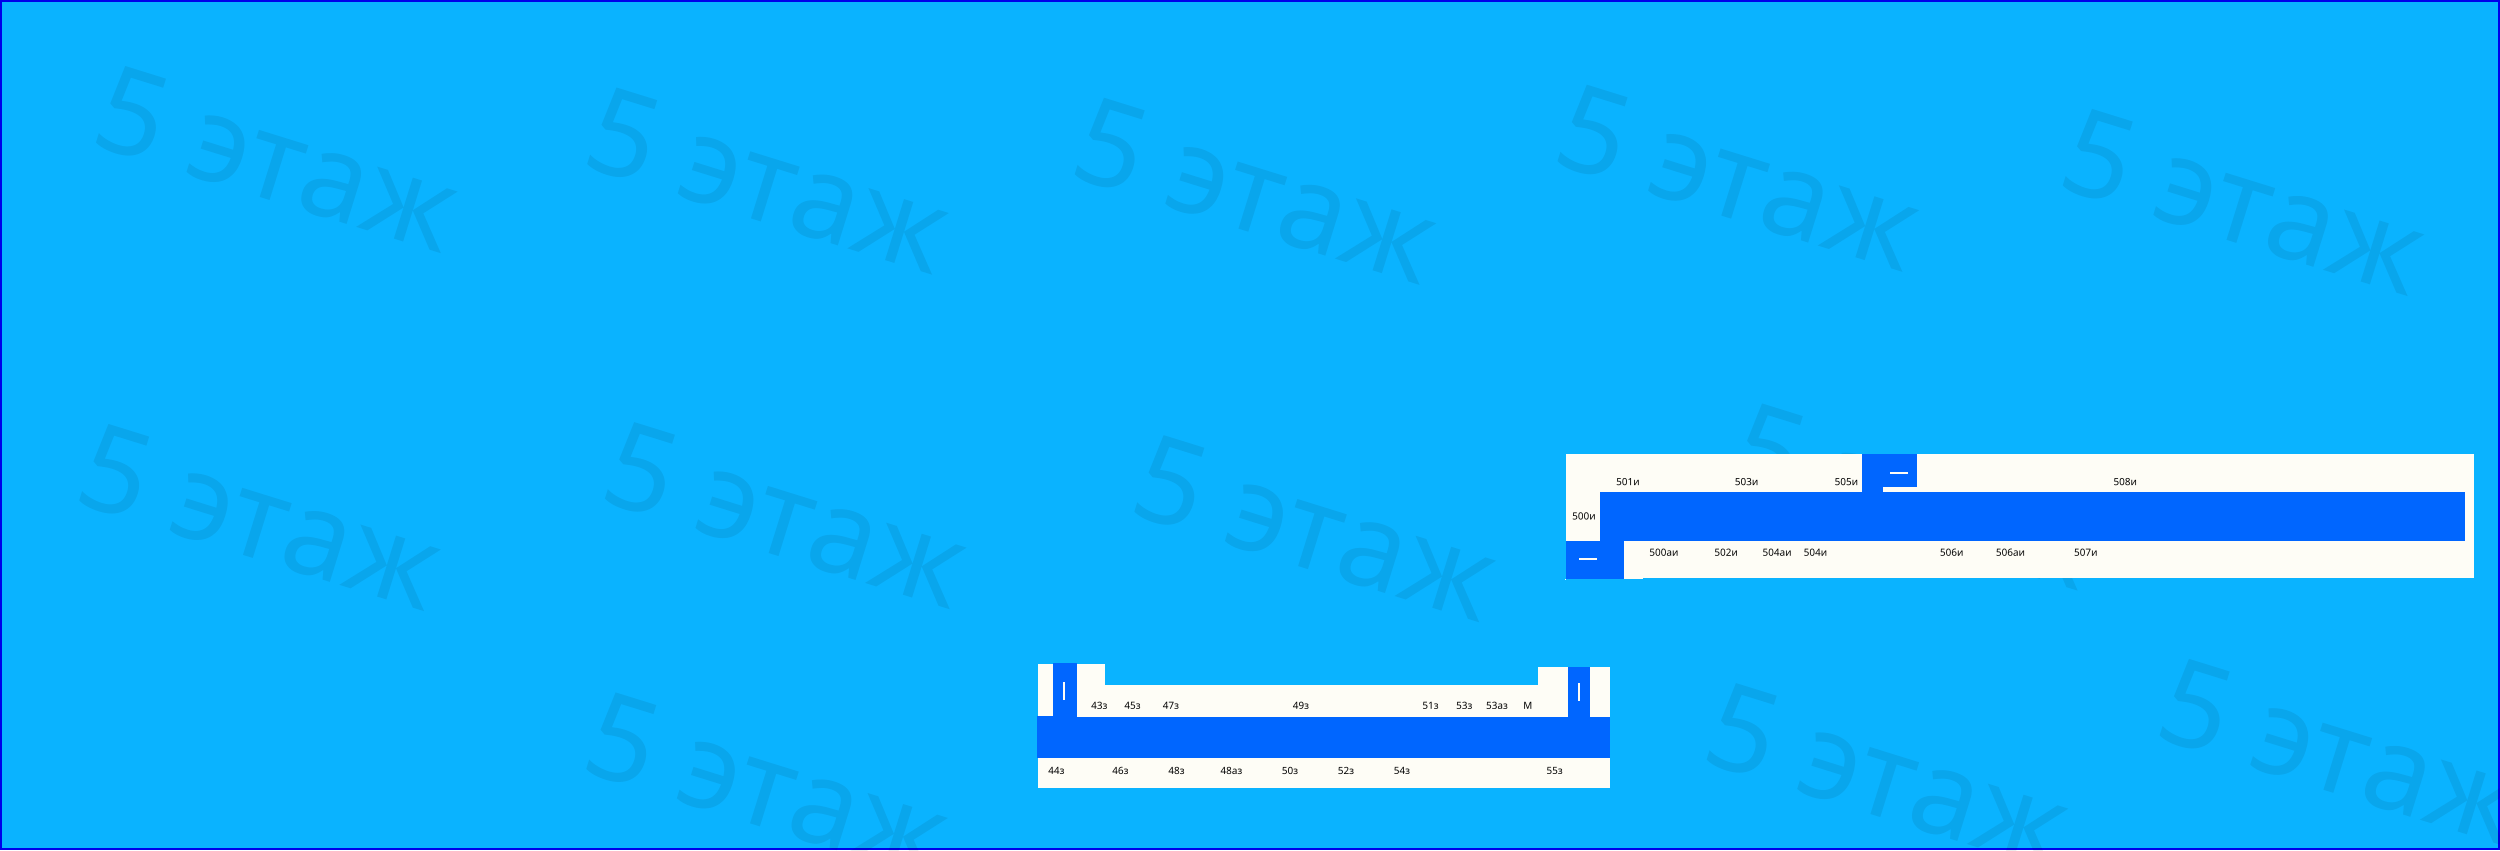
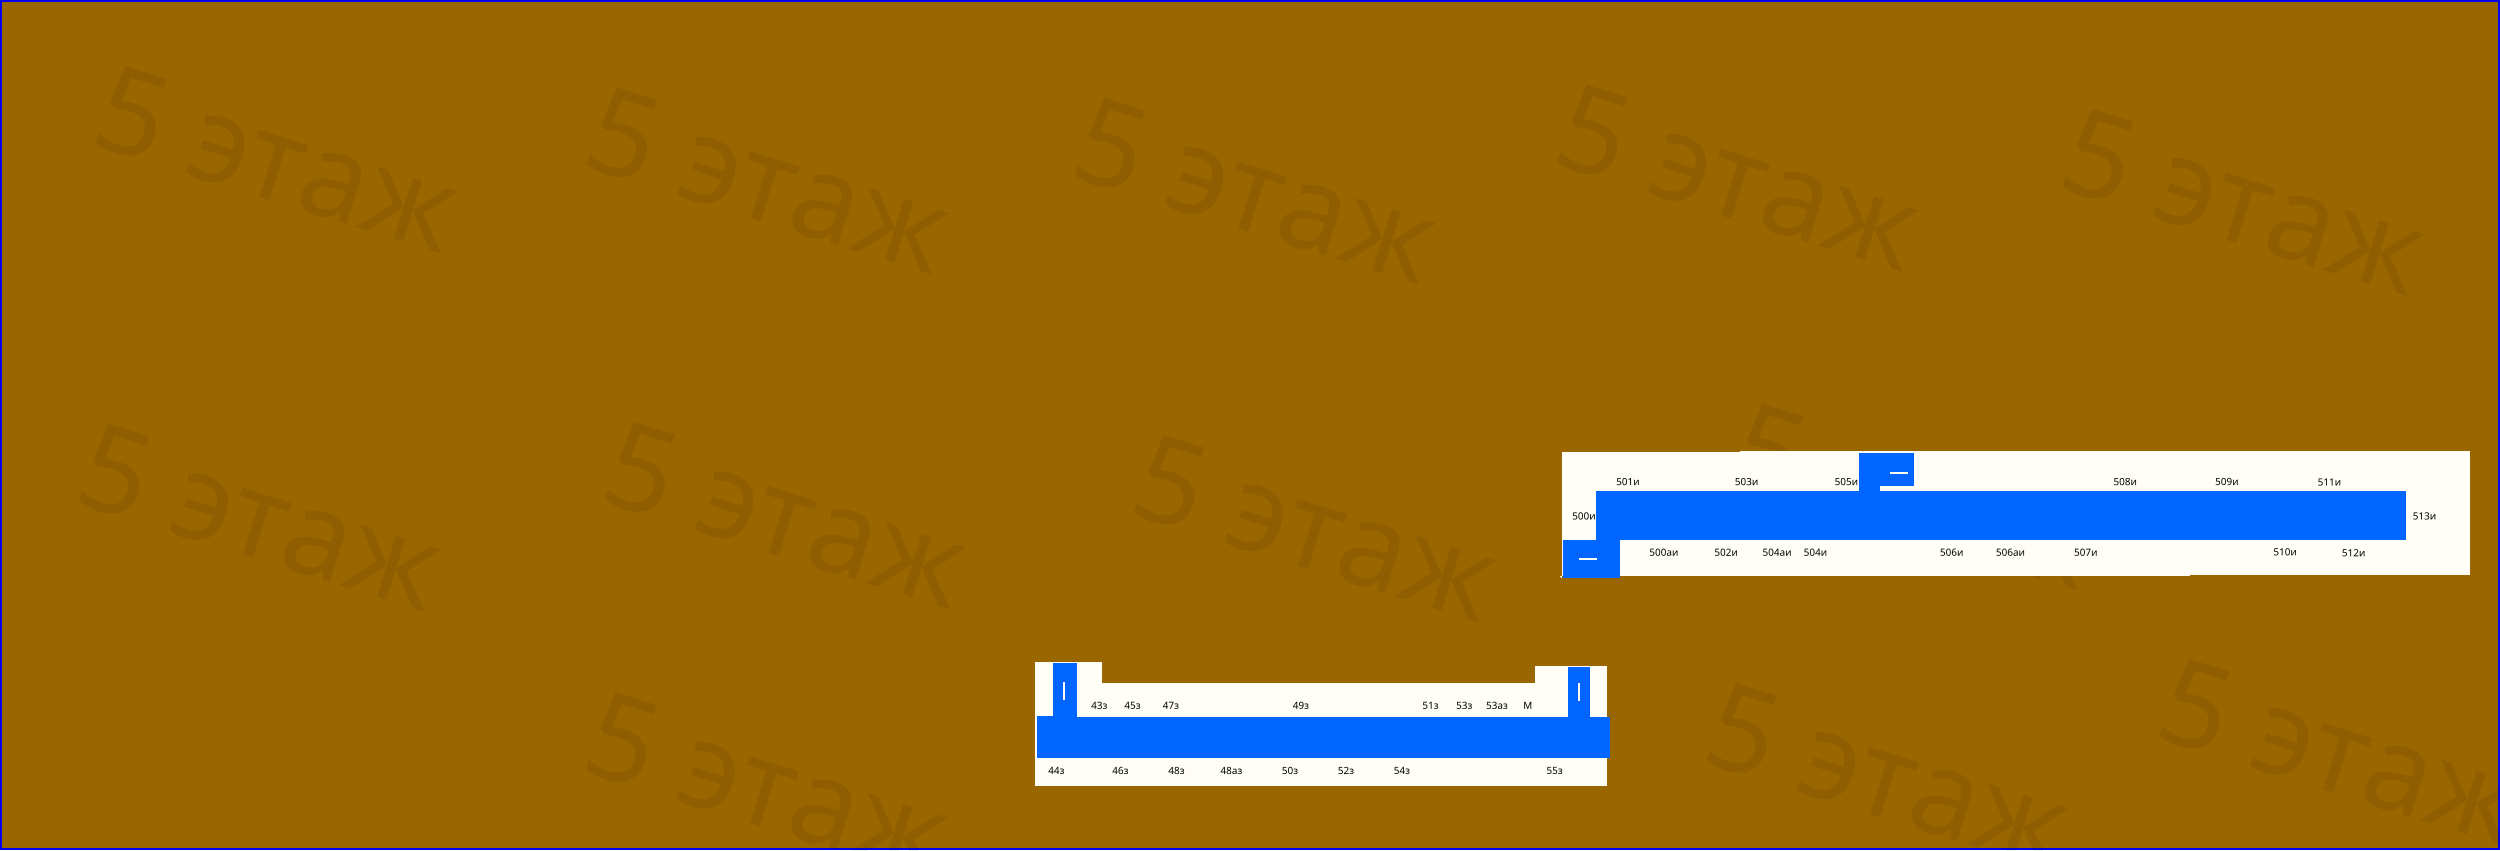
<svg xmlns="http://www.w3.org/2000/svg" width="13.969in" height="4.75in" id="svg4690" version="1.1" viewBox="0 0 987.791 427.501" style="shape-rendering:crispEdges;enable-background:new">
  <defs id="defs4692">
    </defs>
  <g id="layer5">
-     <path style="display:inline;opacity:1;fill:#0ab3ff;fill-opacity:1;stroke:#0000ea;stroke-width:0.939;stroke-opacity:1;shape-rendering:crispEdges;enable-background:new" d="M -134.229,0.469 H 1122.021 V 427.032 H -134.229 Z" id="rect120" />
+     <path style="display:inline;opacity:1;fill:#996600;fill-opacity:1;stroke:#0000ea;stroke-width:0.939;stroke-opacity:1;shape-rendering:crispEdges;enable-background:new" d="M -134.229,0.469 H 1122.021 V 427.032 H -134.229 Z" id="rect120" />
    <text xml:space="preserve" style="font-style:normal;font-weight:normal;font-size:60px;line-height:1.25;font-family:sans-serif;letter-spacing:0px;word-spacing:0px;display:inline;fill:#000000;fill-opacity:0.078;stroke:none;stroke-width:0.938;shape-rendering:crispEdges;enable-background:new" x="174.019" y="32.819" id="text1213-0-3" transform="rotate(17.26135)">
      <tspan id="tspan1211-0-5" x="174.019" y="32.819" style="fill:#000000;fill-opacity:0.078;stroke-width:0.938">5 этаж</tspan>
    </text>
    <text xml:space="preserve" style="font-style:normal;font-weight:normal;font-size:60px;line-height:1.25;font-family:sans-serif;letter-spacing:0px;word-spacing:0px;display:inline;fill:#000000;fill-opacity:0.078;stroke:none;stroke-width:0.938;shape-rendering:crispEdges;enable-background:new" x="-65.086" y="95.815" id="text1213-0-3-4" transform="rotate(17.26135)">
      <tspan id="tspan1211-0-5-1" x="-65.086" y="95.815" style="fill:#000000;fill-opacity:0.078;stroke-width:0.938">5 этаж</tspan>
    </text>
    <text xml:space="preserve" style="font-style:normal;font-weight:normal;font-size:60px;line-height:1.25;font-family:sans-serif;letter-spacing:0px;word-spacing:0px;display:inline;fill:#000000;fill-opacity:0.078;stroke:none;stroke-width:0.938;shape-rendering:crispEdges;enable-background:new" x="409.663" y="-35.012" id="text1213-0-3-5" transform="rotate(17.26135)">
      <tspan id="tspan1211-0-5-5" x="409.663" y="-35.012" style="fill:#000000;fill-opacity:0.078;stroke-width:0.938">5 этаж</tspan>
    </text>
    <text xml:space="preserve" style="font-style:normal;font-weight:normal;font-size:60px;line-height:1.25;font-family:sans-serif;letter-spacing:0px;word-spacing:0px;display:inline;fill:#000000;fill-opacity:0.078;stroke:none;stroke-width:0.938;shape-rendering:crispEdges;enable-background:new" x="639.593" y="-113.329" id="text1213-0-3-57" transform="rotate(17.26135)">
      <tspan id="tspan1211-0-5-6" x="639.593" y="-113.329" style="fill:#000000;fill-opacity:0.078;stroke-width:0.938">5 этаж</tspan>
    </text>
    <text xml:space="preserve" style="font-style:normal;font-weight:normal;font-size:60px;line-height:1.25;font-family:sans-serif;letter-spacing:0px;word-spacing:0px;display:inline;fill:#000000;fill-opacity:0.078;stroke:none;stroke-width:0.938;shape-rendering:crispEdges;enable-background:new" x="885.829" y="-177.079" id="text1213-0-3-6" transform="rotate(17.26135)">
      <tspan id="tspan1211-0-5-4" x="885.829" y="-177.079" style="fill:#000000;fill-opacity:0.078;stroke-width:0.938">5 этаж</tspan>
    </text>
    <text xml:space="preserve" style="font-style:normal;font-weight:normal;font-size:60px;line-height:1.25;font-family:sans-serif;letter-spacing:0px;word-spacing:0px;display:inline;fill:#000000;fill-opacity:0.078;stroke:none;stroke-width:0.938;shape-rendering:crispEdges;enable-background:new" x="-19.732" y="270.212" id="text1213-0-3-9" transform="rotate(17.26135)">
      <tspan id="tspan1211-0-5-3" x="-19.732" y="270.212" style="fill:#000000;fill-opacity:0.078;stroke-width:0.938">5 этаж</tspan>
    </text>
    <text xml:space="preserve" style="font-style:normal;font-weight:normal;font-size:60px;line-height:1.25;font-family:sans-serif;letter-spacing:0px;word-spacing:0px;display:inline;fill:#000000;fill-opacity:0.078;stroke:none;stroke-width:0.938;shape-rendering:crispEdges;enable-background:new" x="232.458" y="190.868" id="text1213-0-3-0" transform="rotate(17.26135)">
      <tspan id="tspan1211-0-5-55" x="232.458" y="190.868" style="fill:#000000;fill-opacity:0.078;stroke-width:0.938">5 этаж</tspan>
    </text>
    <text xml:space="preserve" style="font-style:normal;font-weight:normal;font-size:60px;line-height:1.25;font-family:sans-serif;letter-spacing:0px;word-spacing:0px;display:inline;fill:#000000;fill-opacity:0.078;stroke:none;stroke-width:0.938;shape-rendering:crispEdges;enable-background:new" x="488.664" y="118.131" id="text1213-0-3-53" transform="rotate(17.26135)">
      <tspan id="tspan1211-0-5-2" x="488.664" y="118.131" style="fill:#000000;fill-opacity:0.078;stroke-width:0.938">5 этаж</tspan>
    </text>
    <text xml:space="preserve" style="font-style:normal;font-weight:normal;font-size:60px;line-height:1.25;font-family:sans-serif;letter-spacing:0px;word-spacing:0px;display:inline;fill:#000000;fill-opacity:0.078;stroke:none;stroke-width:0.938;shape-rendering:crispEdges;enable-background:new" x="771.318" y="13.614" id="text1213-0-3-52" transform="rotate(17.26135)">
      <tspan id="tspan1211-0-5-37" x="771.318" y="13.614" style="fill:#000000;fill-opacity:0.078;stroke-width:0.938">5 этаж</tspan>
    </text>
    <text xml:space="preserve" style="font-style:normal;font-weight:normal;font-size:60px;line-height:1.25;font-family:sans-serif;letter-spacing:0px;word-spacing:0px;display:inline;fill:#000000;fill-opacity:0.078;stroke:none;stroke-width:0.938;shape-rendering:crispEdges;enable-background:new" x="800.512" y="151.8" id="text1213-0-3-43" transform="rotate(17.26135)">
      <tspan id="tspan1211-0-5-43" x="800.512" y="151.8" style="fill:#000000;fill-opacity:0.078;stroke-width:0.938">5 этаж</tspan>
    </text>
    <text xml:space="preserve" style="font-style:normal;font-weight:normal;font-size:60px;line-height:1.25;font-family:sans-serif;letter-spacing:0px;word-spacing:0px;display:inline;fill:#000000;fill-opacity:0.078;stroke:none;stroke-width:0.938;shape-rendering:crispEdges;enable-background:new" x="1014.448" y="72.562" id="text1213-0-3-8" transform="rotate(17.26135)">
      <tspan id="tspan1211-0-5-25" x="1014.448" y="72.562" style="fill:#000000;fill-opacity:0.078;stroke-width:0.938">5 этаж</tspan>
    </text>
    <text xml:space="preserve" style="font-style:normal;font-weight:normal;font-size:60px;line-height:1.25;font-family:sans-serif;letter-spacing:0px;word-spacing:0px;display:inline;fill:#000000;fill-opacity:0.078;stroke:none;stroke-width:0.938;shape-rendering:crispEdges;enable-background:new" x="263.842" y="323.465" id="text1213-0-3-8-6" transform="rotate(17.26135)">
      <tspan id="tspan1211-0-5-25-4" x="263.842" y="323.465" style="fill:#000000;fill-opacity:0.078;stroke-width:0.938">5 этаж</tspan>
    </text>
  </g>
  <g id="layer2" style="display:inline" transform="translate(-138.038,1.421134)">
-     <path style="display:inline;fill:#fefdf6;fill-opacity:1;fill-rule:evenodd;stroke:none;stroke-width:3;stroke-linecap:butt;stroke-linejoin:miter;stroke-miterlimit:3.727;stroke-dasharray:none;stroke-opacity:1" d="m 791.978,334.126 h 20.836 v 60.501 H 525.239 v -0.587 -61.676 c 6.33,0.032 2.659,-0.031 13.989,-0.084 l 19.877,0.084 v 10.573 h 217.547 v -8.811 h 15.576" id="path4965-8" />
-     <path style="display:inline;fill:#fefdf6;fill-opacity:1;fill-rule:evenodd;stroke:none;stroke-width:3;stroke-linecap:butt;stroke-linejoin:miter;stroke-miterlimit:3.727;stroke-dasharray:none;stroke-opacity:1" d="m 790.87,290.915 c 0.094,-20.597 0.038,-43.445 0.038,-64.042 l 456.393,-0.19 v 62.357 l -457.307,0.5" id="path6805-6" />
+     <path style="display:inline;fill:#fefdf6;fill-opacity:1;fill-rule:evenodd;stroke:none;stroke-width:3;stroke-linecap:butt;stroke-linejoin:miter;stroke-miterlimit:3.727;stroke-dasharray:none;stroke-opacity:1" d="m 790.379,333.484 h 20.836 v 60.501 H 523.64 v -0.587 -61.676 c 6.33,0.032 2.659,-0.031 13.989,-0.084 l 19.877,0.084 v 10.573 h 217.547 v -8.811 h 15.576" id="path4965-8" />
+     <path style="display:inline;fill:#fefdf6;fill-opacity:1;fill-rule:evenodd;stroke:none;stroke-width:3;stroke-linecap:butt;stroke-linejoin:miter;stroke-miterlimit:3.727;stroke-dasharray:none;stroke-opacity:1" d="m 788.815,289.709 c 0.094,-20.597 0.038,-43.445 0.038,-64.042 l 456.393,-0.19 v 62.357 l -457.307,0.5" id="path6805-6" />
  </g>
  <g id="layer1" style="display:inline" transform="translate(-138.038,1.421134)">
-     <path style="display:inline;fill:#0066ff;fill-opacity:1;fill-rule:evenodd;stroke:none;stroke-width:1px;stroke-linecap:butt;stroke-linejoin:miter;stroke-opacity:1" d="m 790.554,270.801 h 17.25 v -24.75 h 132 v -19.188 h 27.5 v 16.688 h -17 v 2.25 h 292.5 v 25 H 819.804 v 18.75 h -28.875 v -18.75 z" id="path4488" />
+     <path style="display:inline;fill:#0066ff;fill-opacity:1;fill-rule:evenodd;stroke:none;stroke-width:1px;stroke-linecap:butt;stroke-linejoin:miter;stroke-opacity:1" d="m 788.901,270.359 h 17.25 v -24.75 h 132 v -19.188 h 27.5 v 16.688 h -17 v 2.25 h 264.375 v 25 H 818.151 v 18.75 h -28.875 v -18.75 z" id="path4488" />
    <path style="fill:#0066ff;fill-opacity:1;fill-rule:evenodd;stroke:none;stroke-width:1px;stroke-linecap:butt;stroke-linejoin:miter;stroke-opacity:1" d="m 525,380 v -21.25 h 7.75 V 332 H 545 v 27.25 h 246.75 v -25 H 803 V 359 h 9.75 v 20.75 H 525 Z" id="path4361" />
    <path style="display:inline;fill:#fefdf6;fill-opacity:1;fill-rule:evenodd;stroke:#fefdf6;stroke-width:1;stroke-linecap:butt;stroke-linejoin:miter;stroke-miterlimit:4;stroke-dasharray:none;stroke-opacity:1" d="m 953.799,236.293 h 8.865" id="path3349" />
    <path style="display:inline;fill:none;fill-rule:evenodd;stroke:#fefdf6;stroke-width:1;stroke-linecap:butt;stroke-linejoin:miter;stroke-miterlimit:4;stroke-dasharray:none;stroke-opacity:1" d="m 797.471,279.794 h 8.865" id="path3349-3" />
    <path style="display:inline;opacity:1;fill:none;fill-rule:evenodd;stroke:#fefdf6;stroke-width:1;stroke-linecap:butt;stroke-linejoin:miter;stroke-miterlimit:4;stroke-dasharray:none;stroke-opacity:1" d="m 538.606,341.549 v 9.072" id="path3349-3-0-6" />
    <path style="display:inline;opacity:1;fill:none;fill-rule:evenodd;stroke:#fefdf6;stroke-width:1;stroke-linecap:butt;stroke-linejoin:miter;stroke-miterlimit:4;stroke-dasharray:none;stroke-opacity:1" d="m 797.201,342.035 v 9.072" id="path3349-3-0" />
  </g>
  <g id="layer4" style="display:none;opacity:0.99" transform="translate(-138.038,1.421134)">
    <rect style="display:inline;opacity:1;fill:#ff7b00;fill-opacity:0.121;stroke:none;stroke-width:1;stroke-miterlimit:4;stroke-dasharray:4, 1;stroke-dashoffset:0;stroke-opacity:1" id="rect4234-51-48-85" width="19.493" height="284.363" x="-379.105" y="526.806" transform="matrix(-2.125523e-4,-1,1,-1.3513822e-4,0,0)" />
    <text xml:space="preserve" style="font-style:normal;font-weight:normal;line-height:0%;font-family:sans-serif;letter-spacing:0px;word-spacing:0px;display:inline;opacity:1;fill:#000000;fill-opacity:1;stroke:none;stroke-width:1px;stroke-linecap:butt;stroke-linejoin:miter;stroke-opacity:1" x="377.221" y="144.725" id="text4424">
      <tspan id="tspan4426" x="377.221" y="144.725" style="font-size:7.5px;line-height:1.25"> </tspan>
    </text>
    <rect style="display:inline;opacity:1;fill:#ff7b00;fill-opacity:0.121;stroke:none;stroke-width:1;stroke-miterlimit:4;stroke-dasharray:4, 1;stroke-dashoffset:0;stroke-opacity:1" id="rect4234-51-48" width="23.166" height="272.65" x="-270.977" y="808.853" transform="matrix(-1.8301595e-4,-1,1,-1.5694774e-4,0,0)" />
    <path style="display:inline;opacity:1;fill:none;fill-rule:evenodd;stroke:#cc9795;stroke-width:1.218;stroke-linecap:butt;stroke-linejoin:miter;stroke-miterlimit:4;stroke-dasharray:4.873, 1.218;stroke-dashoffset:0;stroke-opacity:1" d="M 808.41,258.738 H 1081.826" id="path8505-6-7" />
    <rect style="display:inline;opacity:1;fill:#ff7b00;fill-opacity:0.121;stroke:none;stroke-width:1;stroke-miterlimit:4;stroke-dasharray:4, 1;stroke-dashoffset:0;stroke-opacity:1" id="rect4234-51-48-8" width="8.684" height="39.357" x="810.487" y="246.274" transform="matrix(1,-6.6034152e-5,4.3498561e-4,0.9999999,0,0)" />
    <path style="display:inline;opacity:1;fill:none;fill-rule:evenodd;stroke:#cc9795;stroke-width:1.161;stroke-linecap:butt;stroke-linejoin:miter;stroke-miterlimit:4;stroke-dasharray:4.645, 1.161;stroke-dashoffset:0;stroke-opacity:1" d="m 814.945,247.386 v 38.371" id="path8505-6-7-9" />
    <text xml:space="preserve" style="font-style:normal;font-variant:normal;font-weight:normal;font-stretch:normal;line-height:0%;font-family:sans-serif;-inkscape-font-specification:'sans-serif, Normal';text-align:start;letter-spacing:0px;word-spacing:0px;writing-mode:lr-tb;text-anchor:start;display:inline;opacity:1;fill:#000000;fill-opacity:1;stroke:none;stroke-width:1px;stroke-linecap:butt;stroke-linejoin:miter;stroke-opacity:1" x="825.643" y="256.003" id="text4428-89-7-1-0-1-2">
      <tspan id="tspan4528-30-1" x="825.643" y="256.003" style="font-size:5px;line-height:1.25">X511</tspan>
    </text>
    <text xml:space="preserve" style="font-style:normal;font-weight:normal;line-height:0%;font-family:sans-serif;letter-spacing:0px;word-spacing:0px;display:inline;opacity:1;fill:#000000;fill-opacity:1;stroke:none;stroke-width:1px;stroke-linecap:butt;stroke-linejoin:miter;stroke-opacity:1" x="805.784" y="255.296" id="text4778">
      <tspan id="tspan4780" x="805.784" y="255.296" style="font-size:40px;line-height:1.25"> </tspan>
    </text>
    <rect style="display:inline;opacity:1;fill:#ff7b00;fill-opacity:0.121;stroke:none;stroke-width:1;stroke-miterlimit:4;stroke-dasharray:4, 1;stroke-dashoffset:0;stroke-opacity:1" id="rect4234-51-48-8-3" width="10.096" height="41.692" x="940.069" y="228.761" transform="matrix(1,-6.0172861e-5,4.7735649e-4,0.9999999,0,0)" />
    <path style="display:inline;opacity:1;fill:none;fill-rule:evenodd;stroke:#cc9795;stroke-width:0.828;stroke-linecap:butt;stroke-linejoin:miter;stroke-miterlimit:4;stroke-dasharray:3.312, 0.828;stroke-dashoffset:0;stroke-opacity:1" d="m 945.236,229.94 v 40.648" id="path8505-6-7-9-22" />
    <text xml:space="preserve" style="font-style:normal;font-variant:normal;font-weight:normal;font-stretch:normal;line-height:0%;font-family:sans-serif;-inkscape-font-specification:'sans-serif, Normal';text-align:start;letter-spacing:0px;word-spacing:0px;writing-mode:lr-tb;text-anchor:start;display:inline;opacity:1;fill:#000000;fill-opacity:1;stroke:none;stroke-width:1px;stroke-linecap:butt;stroke-linejoin:miter;stroke-opacity:1" x="507.132" y="344.325" id="text4428-00-9-8-1">
      <tspan id="tspan4518-5-0" x="507.132" y="344.325" style="font-size:5px;line-height:1.25">L509U</tspan>
    </text>
    <text xml:space="preserve" style="font-style:normal;font-variant:normal;font-weight:normal;font-stretch:normal;line-height:0%;font-family:sans-serif;-inkscape-font-specification:'sans-serif, Normal';text-align:start;letter-spacing:0px;word-spacing:0px;writing-mode:lr-tb;text-anchor:start;display:inline;opacity:1;fill:#000000;fill-opacity:1;stroke:none;stroke-width:1px;stroke-linecap:butt;stroke-linejoin:miter;stroke-opacity:1" x="816.535" y="348.603" id="text4428-00-9-8-5">
      <tspan id="tspan4518-5-37" x="816.535" y="348.603" style="font-size:5px;line-height:1.25">L510U</tspan>
    </text>
    <flowRoot transform="translate(-2.0855,-1.382068)" xml:space="preserve" id="flowRoot4964" style="font-style:normal;font-weight:normal;line-height:0.01%;font-family:sans-serif;letter-spacing:0px;word-spacing:0px;display:inline;opacity:1;fill:#000000;fill-opacity:1;stroke:none;stroke-width:1px;stroke-linecap:butt;stroke-linejoin:miter;stroke-opacity:1">
      <flowRegion id="flowRegion4966">
        <rect id="rect4968" width="1" height="140" x="598.5" y="213" />
      </flowRegion>
      <flowPara id="flowPara4970" style="font-size:40px;line-height:1.25"> </flowPara>
    </flowRoot>
    <text xml:space="preserve" style="font-style:normal;font-variant:normal;font-weight:normal;font-stretch:normal;line-height:0%;font-family:sans-serif;-inkscape-font-specification:'sans-serif, Normal';text-align:start;letter-spacing:0px;word-spacing:0px;writing-mode:lr-tb;text-anchor:start;display:inline;opacity:1;fill:#000000;fill-opacity:1;stroke:none;stroke-width:1px;stroke-linecap:butt;stroke-linejoin:miter;stroke-opacity:1" x="944.255" y="233.936" id="text4428-00-9-8-2">
      <tspan id="tspan4518-5-41" x="944.255" y="233.936" style="font-size:5px;line-height:1.25">L512R</tspan>
    </text>
    <text xml:space="preserve" style="font-style:normal;font-variant:normal;font-weight:normal;font-stretch:normal;line-height:0%;font-family:sans-serif;-inkscape-font-specification:'sans-serif, Normal';text-align:start;letter-spacing:0px;word-spacing:0px;writing-mode:lr-tb;text-anchor:start;display:inline;opacity:1;fill:#000000;fill-opacity:1;stroke:none;stroke-width:1px;stroke-linecap:butt;stroke-linejoin:miter;stroke-opacity:1" x="772.755" y="280.936" id="text4428-00-9-8-14">
      <tspan x="772.755" y="280.936" id="tspan4362" style="font-size:5px;line-height:1.25">L511L</tspan>
    </text>
    <text xml:space="preserve" style="font-style:normal;font-variant:normal;font-weight:normal;font-stretch:normal;line-height:0%;font-family:sans-serif;-inkscape-font-specification:'sans-serif, Normal';text-align:start;letter-spacing:0px;word-spacing:0px;writing-mode:lr-tb;text-anchor:start;display:inline;opacity:1;fill:#000000;fill-opacity:1;stroke:none;stroke-width:1px;stroke-linecap:butt;stroke-linejoin:miter;stroke-opacity:1" x="946.558" y="255.296" id="text4428-89-7-1-0-1-1-6-3">
      <tspan x="946.558" y="255.296" id="tspan4834-8" style="font-size:5px;line-height:1.25">X516</tspan>
    </text>
    <path style="display:inline;opacity:1;fill:none;fill-rule:evenodd;stroke:#cc9795;stroke-width:1.155;stroke-linecap:butt;stroke-linejoin:miter;stroke-miterlimit:4;stroke-dasharray:4.62, 1.155;stroke-dashoffset:0;stroke-opacity:1" d="M 526.627,369.267 H 810.945" id="path8505-6-7-7" />
    <text xml:space="preserve" style="font-style:normal;font-variant:normal;font-weight:normal;font-stretch:normal;line-height:0%;font-family:sans-serif;-inkscape-font-specification:'sans-serif, Normal';text-align:start;letter-spacing:0px;word-spacing:0px;writing-mode:lr-tb;text-anchor:start;display:inline;opacity:1;fill:#000000;fill-opacity:1;stroke:none;stroke-width:1px;stroke-linecap:butt;stroke-linejoin:miter;stroke-opacity:1" x="544.59" y="367.624" id="text4428-89-7-1-0-1-2-3">
      <tspan id="tspan4528-30-1-2" x="544.59" y="367.624" style="font-size:5px;line-height:1.25">X522</tspan>
    </text>
    <text xml:space="preserve" style="font-style:normal;font-variant:normal;font-weight:normal;font-stretch:normal;line-height:0%;font-family:sans-serif;-inkscape-font-specification:'sans-serif, Normal';text-align:start;letter-spacing:0px;word-spacing:0px;writing-mode:lr-tb;text-anchor:start;display:inline;opacity:1;fill:#000000;fill-opacity:1;stroke:none;stroke-width:1px;stroke-linecap:butt;stroke-linejoin:miter;stroke-opacity:1" x="788.542" y="366.563" id="text4428-89-7-1-0-1-2-7">
      <tspan id="tspan4528-30-1-0" x="788.542" y="366.563" style="font-size:5px;line-height:1.25">X523</tspan>
      <tspan x="788.542" y="372.813" id="tspan3578" style="font-size:5px;line-height:1.25"> </tspan>
    </text>
  </g>
  <g id="layer3" style="display:inline" transform="translate(-138.038,1.421134)">
    <text id="text3792" y="355.024" x="568.747" style="font-style:normal;font-variant:normal;font-weight:normal;font-stretch:normal;line-height:0%;font-family:sans-serif;-inkscape-font-specification:'sans-serif, Normal';text-align:start;letter-spacing:0px;word-spacing:0px;writing-mode:lr-tb;text-anchor:start;display:inline;fill:#000000;fill-opacity:1;stroke:none;stroke-width:1px;stroke-linecap:butt;stroke-linejoin:miter;stroke-opacity:1" xml:space="preserve">
      <tspan y="355.024" x="568.747" id="tspan3794" style="font-size:5px;line-height:1.25">45з</tspan>
      <tspan y="361.274" x="568.747" id="tspan3796" style="font-size:5px;line-height:1.25"> </tspan>
    </text>
    <text id="text3798" y="355.063" x="653.431" style="font-style:normal;font-variant:normal;font-weight:normal;font-stretch:normal;line-height:0%;font-family:sans-serif;-inkscape-font-specification:'sans-serif, Normal';text-align:start;letter-spacing:0px;word-spacing:0px;writing-mode:lr-tb;text-anchor:start;display:inline;fill:#000000;fill-opacity:1;stroke:none;stroke-width:1px;stroke-linecap:butt;stroke-linejoin:miter;stroke-opacity:1" xml:space="preserve">
      <tspan y="355.063" x="653.431" id="tspan3800" style="font-size:5px;line-height:1.25">49з</tspan>
      <tspan y="361.313" x="653.431" id="tspan3802" style="font-size:5px;line-height:1.25"> </tspan>
    </text>
    <text id="text3804" y="355.031" x="718.614" style="font-style:normal;font-variant:normal;font-weight:normal;font-stretch:normal;line-height:0%;font-family:sans-serif;-inkscape-font-specification:'sans-serif, Normal';text-align:start;letter-spacing:0px;word-spacing:0px;writing-mode:lr-tb;text-anchor:start;display:inline;fill:#000000;fill-opacity:1;stroke:none;stroke-width:1px;stroke-linecap:butt;stroke-linejoin:miter;stroke-opacity:1" xml:space="preserve">
      <tspan y="355.031" x="718.614" id="tspan4373" style="font-size:5px;line-height:1.25">51з</tspan>
      <tspan y="361.281" x="718.614" id="tspan3808" style="font-size:5px;line-height:1.25"> </tspan>
    </text>
    <text id="text3810" y="355.062" x="735.577" style="font-style:normal;font-variant:normal;font-weight:normal;font-stretch:normal;line-height:0%;font-family:sans-serif;-inkscape-font-specification:'sans-serif, Normal';text-align:start;letter-spacing:0px;word-spacing:0px;writing-mode:lr-tb;text-anchor:start;display:inline;fill:#000000;fill-opacity:1;stroke:none;stroke-width:1px;stroke-linecap:butt;stroke-linejoin:miter;stroke-opacity:1" xml:space="preserve">
      <tspan y="355.062" x="735.577" id="tspan3812" style="font-size:5px;line-height:1.25">53з</tspan>
    </text>
    <text id="text3814" y="355.062" x="750.622" style="font-style:normal;font-variant:normal;font-weight:normal;font-stretch:normal;line-height:0%;font-family:sans-serif;-inkscape-font-specification:'sans-serif, Normal';text-align:start;letter-spacing:0px;word-spacing:0px;writing-mode:lr-tb;text-anchor:start;display:inline;fill:#000000;fill-opacity:1;stroke:none;stroke-width:1px;stroke-linecap:butt;stroke-linejoin:miter;stroke-opacity:1" xml:space="preserve">
      <tspan y="355.062" x="750.622" id="tspan3816" style="font-size:5px;line-height:1.25">53аз</tspan>
      <tspan y="361.312" x="750.622" id="tspan3818" style="font-size:5px;line-height:1.25"> </tspan>
    </text>
    <text id="text3820" y="355.062" x="769.341" style="font-style:normal;font-variant:normal;font-weight:normal;font-stretch:normal;line-height:0%;font-family:sans-serif;-inkscape-font-specification:'sans-serif, Normal';text-align:start;letter-spacing:0px;word-spacing:0px;writing-mode:lr-tb;text-anchor:start;display:inline;fill:#000000;fill-opacity:1;stroke:none;stroke-width:1px;stroke-linecap:butt;stroke-linejoin:miter;stroke-opacity:1" xml:space="preserve">
      <tspan y="355.062" x="769.341" id="tspan3824" style="font-size:5px;line-height:1.25">М</tspan>
    </text>
    <text xml:space="preserve" style="font-style:normal;font-variant:normal;font-weight:normal;font-stretch:normal;line-height:0%;font-family:sans-serif;-inkscape-font-specification:'sans-serif, Normal';text-align:start;letter-spacing:0px;word-spacing:0px;writing-mode:lr-tb;text-anchor:start;display:inline;fill:#000000;fill-opacity:1;stroke:none;stroke-width:1px;stroke-linecap:butt;stroke-linejoin:miter;stroke-opacity:1" x="530.448" y="387.789" id="text3842">
      <tspan id="tspan3844" x="530.448" y="387.789" style="font-size:5px;line-height:1.25">44з</tspan>
      <tspan id="tspan3846" x="530.448" y="394.039" style="font-size:5px;line-height:1.25"> </tspan>
    </text>
    <text xml:space="preserve" style="font-style:normal;font-variant:normal;font-weight:normal;font-stretch:normal;line-height:0%;font-family:sans-serif;-inkscape-font-specification:'sans-serif, Normal';text-align:start;letter-spacing:0px;word-spacing:0px;writing-mode:lr-tb;text-anchor:start;display:inline;fill:#000000;fill-opacity:1;stroke:none;stroke-width:1px;stroke-linecap:butt;stroke-linejoin:miter;stroke-opacity:1" x="562.652" y="387.817" id="text3848">
      <tspan id="tspan3850" x="562.652" y="387.817" style="font-size:5px;line-height:1.25">46з</tspan>
      <tspan id="tspan3852" x="562.652" y="394.067" style="font-size:5px;line-height:1.25"> </tspan>
    </text>
    <text xml:space="preserve" style="font-style:normal;font-variant:normal;font-weight:normal;font-stretch:normal;line-height:0%;font-family:sans-serif;-inkscape-font-specification:'sans-serif, Normal';text-align:start;letter-spacing:0px;word-spacing:0px;writing-mode:lr-tb;text-anchor:start;display:inline;fill:#000000;fill-opacity:1;stroke:none;stroke-width:1px;stroke-linecap:butt;stroke-linejoin:miter;stroke-opacity:1" x="590.855" y="387.821" id="text3854">
      <tspan id="tspan3856" x="590.855" y="387.821" style="font-size:5px;line-height:1.25">48з</tspan>
    </text>
    <text xml:space="preserve" style="font-style:normal;font-variant:normal;font-weight:normal;font-stretch:normal;line-height:0%;font-family:sans-serif;-inkscape-font-specification:'sans-serif, Normal';text-align:start;letter-spacing:0px;word-spacing:0px;writing-mode:lr-tb;text-anchor:start;display:inline;fill:#000000;fill-opacity:1;stroke:none;stroke-width:1px;stroke-linecap:butt;stroke-linejoin:miter;stroke-opacity:1" x="617.059" y="387.821" id="text3858">
      <tspan id="tspan3860" x="617.059" y="387.821" style="font-size:5px;line-height:1.25">48аз</tspan>
      <tspan id="tspan3862" x="617.059" y="394.071" style="font-size:5px;line-height:1.25"> </tspan>
    </text>
    <text xml:space="preserve" style="font-style:normal;font-variant:normal;font-weight:normal;font-stretch:normal;line-height:0%;font-family:sans-serif;-inkscape-font-specification:'sans-serif, Normal';text-align:start;letter-spacing:0px;word-spacing:0px;writing-mode:lr-tb;text-anchor:start;display:inline;fill:#000000;fill-opacity:1;stroke:none;stroke-width:1px;stroke-linecap:butt;stroke-linejoin:miter;stroke-opacity:1" x="676.082" y="387.821" id="text3864">
      <tspan id="tspan3866" x="676.082" y="387.821" style="font-size:5px;line-height:1.25">52з</tspan>
    </text>
    <text id="text3868" y="387.783" x="781.017" style="font-style:normal;font-variant:normal;font-weight:normal;font-stretch:normal;line-height:0%;font-family:sans-serif;-inkscape-font-specification:'sans-serif, Normal';text-align:start;letter-spacing:0px;word-spacing:0px;writing-mode:lr-tb;text-anchor:start;display:inline;fill:#000000;fill-opacity:1;stroke:none;stroke-width:1px;stroke-linecap:butt;stroke-linejoin:miter;stroke-opacity:1" xml:space="preserve">
      <tspan y="387.783" x="781.017" id="tspan3870" style="font-size:5px;line-height:1.25">55з</tspan>
    </text>
    <text id="text3872" y="387.82" x="647.937" style="font-style:normal;font-variant:normal;font-weight:normal;font-stretch:normal;line-height:0%;font-family:sans-serif;-inkscape-font-specification:'sans-serif, Normal';text-align:start;letter-spacing:0px;word-spacing:0px;writing-mode:lr-tb;text-anchor:start;display:inline;fill:#000000;fill-opacity:1;stroke:none;stroke-width:1px;stroke-linecap:butt;stroke-linejoin:miter;stroke-opacity:1" xml:space="preserve">
      <tspan y="387.82" x="647.937" id="tspan3874" style="font-size:5px;line-height:1.25">50з</tspan>
    </text>
    <text id="text3876" y="387.783" x="704.227" style="font-style:normal;font-variant:normal;font-weight:normal;font-stretch:normal;line-height:0%;font-family:sans-serif;-inkscape-font-specification:'sans-serif, Normal';text-align:start;letter-spacing:0px;word-spacing:0px;writing-mode:lr-tb;text-anchor:start;display:inline;fill:#000000;fill-opacity:1;stroke:none;stroke-width:1px;stroke-linecap:butt;stroke-linejoin:miter;stroke-opacity:1" xml:space="preserve">
      <tspan y="387.783" x="704.227" id="tspan3878" style="font-size:5px;line-height:1.25">54з</tspan>
    </text>
    <text id="text3792-6" y="355.062" x="552.048" style="font-style:normal;font-variant:normal;font-weight:normal;font-stretch:normal;line-height:0%;font-family:sans-serif;-inkscape-font-specification:'sans-serif, Normal';text-align:start;letter-spacing:0px;word-spacing:0px;writing-mode:lr-tb;text-anchor:start;display:inline;fill:#000000;fill-opacity:1;stroke:none;stroke-width:1px;stroke-linecap:butt;stroke-linejoin:miter;stroke-opacity:1" xml:space="preserve">
      <tspan y="355.062" x="552.048" id="tspan3794-3" style="font-size:5px;line-height:1.25">43з</tspan>
      <tspan y="361.312" x="552.048" id="tspan3796-7" style="font-size:5px;line-height:1.25"> </tspan>
    </text>
    <text id="text3792-6-7" y="355.031" x="588.048" style="font-style:normal;font-variant:normal;font-weight:normal;font-stretch:normal;line-height:0%;font-family:sans-serif;-inkscape-font-specification:'sans-serif, Normal';text-align:start;letter-spacing:0px;word-spacing:0px;writing-mode:lr-tb;text-anchor:start;display:inline;fill:#000000;fill-opacity:1;stroke:none;stroke-width:1px;stroke-linecap:butt;stroke-linejoin:miter;stroke-opacity:1" xml:space="preserve">
      <tspan y="355.031" x="588.048" id="tspan3794-3-2" style="font-size:5px;line-height:1.25">47з</tspan>
      <tspan y="361.281" x="588.048" id="tspan3796-7-0" style="font-size:5px;line-height:1.25"> </tspan>
    </text>
    <text id="text3792-5" y="242.557" x="816.055" style="font-style:normal;font-variant:normal;font-weight:normal;font-stretch:normal;line-height:0%;font-family:sans-serif;-inkscape-font-specification:'sans-serif, Normal';text-align:start;letter-spacing:0px;word-spacing:0px;writing-mode:lr-tb;text-anchor:start;display:inline;fill:#000000;fill-opacity:1;stroke:none;stroke-width:1px;stroke-linecap:butt;stroke-linejoin:miter;stroke-opacity:1" xml:space="preserve">
      <tspan y="242.557" x="816.055" id="tspan3796-8" style="font-size:5px;line-height:1.25">501и</tspan>
    </text>
    <text id="text3798-7" y="242.557" x="875.738" style="font-style:normal;font-variant:normal;font-weight:normal;font-stretch:normal;line-height:0%;font-family:sans-serif;-inkscape-font-specification:'sans-serif, Normal';text-align:start;letter-spacing:0px;word-spacing:0px;writing-mode:lr-tb;text-anchor:start;display:inline;fill:#000000;fill-opacity:1;stroke:none;stroke-width:1px;stroke-linecap:butt;stroke-linejoin:miter;stroke-opacity:1" xml:space="preserve">
      <tspan y="242.557" x="875.738" id="tspan3802-1" style="font-size:5px;line-height:1.25">503и</tspan>
    </text>
    <text id="text3804-3" y="242.557" x="925.921" style="font-style:normal;font-variant:normal;font-weight:normal;font-stretch:normal;line-height:0%;font-family:sans-serif;-inkscape-font-specification:'sans-serif, Normal';text-align:start;letter-spacing:0px;word-spacing:0px;writing-mode:lr-tb;text-anchor:start;display:inline;fill:#000000;fill-opacity:1;stroke:none;stroke-width:1px;stroke-linecap:butt;stroke-linejoin:miter;stroke-opacity:1" xml:space="preserve">
      <tspan y="242.557" x="925.921" id="tspan3808-9" style="font-size:5px;line-height:1.25">505и</tspan>
    </text>
    <text id="text3820-3" y="242.557" x="1066.148" style="font-style:normal;font-variant:normal;font-weight:normal;font-stretch:normal;line-height:0%;font-family:sans-serif;-inkscape-font-specification:'sans-serif, Normal';text-align:start;letter-spacing:0px;word-spacing:0px;writing-mode:lr-tb;text-anchor:start;display:inline;fill:#000000;fill-opacity:1;stroke:none;stroke-width:1px;stroke-linecap:butt;stroke-linejoin:miter;stroke-opacity:1" xml:space="preserve">
      <tspan y="242.557" x="1066.148" id="tspan3657" style="font-size:5px;line-height:1.25">508и</tspan>
    </text>
    <text xml:space="preserve" style="font-style:normal;font-variant:normal;font-weight:normal;font-stretch:normal;line-height:0%;font-family:sans-serif;-inkscape-font-specification:'sans-serif, Normal';text-align:start;letter-spacing:0px;word-spacing:0px;writing-mode:lr-tb;text-anchor:start;display:inline;fill:#000000;fill-opacity:1;stroke:none;stroke-width:1px;stroke-linecap:butt;stroke-linejoin:miter;stroke-opacity:1" x="832.755" y="278.071" id="text3842-5">
      <tspan id="tspan3846-8" x="832.755" y="278.071" style="font-size:5px;line-height:1.25">500аи</tspan>
    </text>
    <text xml:space="preserve" style="font-style:normal;font-variant:normal;font-weight:normal;font-stretch:normal;line-height:0%;font-family:sans-serif;-inkscape-font-specification:'sans-serif, Normal';text-align:start;letter-spacing:0px;word-spacing:0px;writing-mode:lr-tb;text-anchor:start;display:inline;fill:#000000;fill-opacity:1;stroke:none;stroke-width:1px;stroke-linecap:butt;stroke-linejoin:miter;stroke-opacity:1" x="865.459" y="278.071" id="text3848-7">
      <tspan id="tspan3852-0" x="865.459" y="278.071" style="font-size:5px;line-height:1.25">502и</tspan>
    </text>
    <text xml:space="preserve" style="font-style:normal;font-variant:normal;font-weight:normal;font-stretch:normal;line-height:0%;font-family:sans-serif;-inkscape-font-specification:'sans-serif, Normal';text-align:start;letter-spacing:0px;word-spacing:0px;writing-mode:lr-tb;text-anchor:start;display:inline;fill:#000000;fill-opacity:1;stroke:none;stroke-width:1px;stroke-linecap:butt;stroke-linejoin:miter;stroke-opacity:1" x="889.662" y="278.071" id="text3854-4">
      <tspan id="tspan3856-1" x="889.662" y="278.071" style="font-size:5px;line-height:1.25">504аи</tspan>
    </text>
    <text xml:space="preserve" style="font-style:normal;font-variant:normal;font-weight:normal;font-stretch:normal;line-height:0%;font-family:sans-serif;-inkscape-font-specification:'sans-serif, Normal';text-align:start;letter-spacing:0px;word-spacing:0px;writing-mode:lr-tb;text-anchor:start;display:inline;fill:#000000;fill-opacity:1;stroke:none;stroke-width:1px;stroke-linecap:butt;stroke-linejoin:miter;stroke-opacity:1" x="910.366" y="278.071" id="text3858-1">
      <tspan id="tspan3862-0" x="910.366" y="278.071" style="font-size:5px;line-height:1.25">504и</tspan>
    </text>
    <text xml:space="preserve" style="font-style:normal;font-variant:normal;font-weight:normal;font-stretch:normal;line-height:0%;font-family:sans-serif;-inkscape-font-specification:'sans-serif, Normal';text-align:start;letter-spacing:0px;word-spacing:0px;writing-mode:lr-tb;text-anchor:start;display:inline;fill:#000000;fill-opacity:1;stroke:none;stroke-width:1px;stroke-linecap:butt;stroke-linejoin:miter;stroke-opacity:1" x="978.889" y="278.071" id="text3864-3">
      <tspan id="tspan3866-0" x="978.889" y="278.071" style="font-size:5px;line-height:1.25">506и</tspan>
    </text>
    <text id="text3868-5" y="278.071" x="1046.325" style="font-style:normal;font-variant:normal;font-weight:normal;font-stretch:normal;line-height:0%;font-family:sans-serif;-inkscape-font-specification:'sans-serif, Normal';text-align:start;letter-spacing:0px;word-spacing:0px;writing-mode:lr-tb;text-anchor:start;display:inline;fill:#000000;fill-opacity:1;stroke:none;stroke-width:1px;stroke-linecap:butt;stroke-linejoin:miter;stroke-opacity:1" xml:space="preserve">
      <tspan y="278.071" x="1046.325" id="tspan3870-5" style="font-size:5px;line-height:1.25">507и</tspan>
    </text>
    <text id="text3876-2" y="278.071" x="1007.034" style="font-style:normal;font-variant:normal;font-weight:normal;font-stretch:normal;line-height:0%;font-family:sans-serif;-inkscape-font-specification:'sans-serif, Normal';text-align:start;letter-spacing:0px;word-spacing:0px;writing-mode:lr-tb;text-anchor:start;display:inline;fill:#000000;fill-opacity:1;stroke:none;stroke-width:1px;stroke-linecap:butt;stroke-linejoin:miter;stroke-opacity:1" xml:space="preserve">
      <tspan y="278.071" x="1007.034" id="tspan3878-9" style="font-size:5px;line-height:1.25">506аи</tspan>
    </text>
    <text id="text3792-5-9" y="259.824" x="793.946" style="font-style:normal;font-variant:normal;font-weight:normal;font-stretch:normal;line-height:0%;font-family:sans-serif;-inkscape-font-specification:'sans-serif, Normal';text-align:start;letter-spacing:0px;word-spacing:0px;writing-mode:lr-tb;text-anchor:start;display:inline;fill:#000000;fill-opacity:1;stroke:none;stroke-width:1px;stroke-linecap:butt;stroke-linejoin:miter;stroke-opacity:1" xml:space="preserve">
      <tspan y="259.824" x="793.946" id="tspan3796-8-2" style="font-size:5px;line-height:1.25">500и</tspan>
    </text>
+     <text id="text3820-3-0" y="242.507" x="1117.274" style="font-style:normal;font-variant:normal;font-weight:normal;font-stretch:normal;font-size:12px;line-height:0%;font-family:sans-serif;-inkscape-font-specification:'sans-serif, Normal';text-align:start;letter-spacing:0px;word-spacing:0px;writing-mode:lr-tb;text-anchor:start;display:inline;fill:#000000;fill-opacity:1;stroke:none;stroke-width:1px;stroke-linecap:butt;stroke-linejoin:miter;stroke-opacity:1;shape-rendering:crispEdges;enable-background:new" xml:space="preserve">
+       <tspan y="242.507" x="1117.274" id="tspan3657-6" style="font-size:5px;line-height:1.25;stroke-width:1px">509и</tspan>
+     </text>
+     <text id="text3820-3-0-0" y="242.742" x="1168.836" style="font-style:normal;font-variant:normal;font-weight:normal;font-stretch:normal;font-size:12px;line-height:0%;font-family:sans-serif;-inkscape-font-specification:'sans-serif, Normal';text-align:start;letter-spacing:0px;word-spacing:0px;writing-mode:lr-tb;text-anchor:start;display:inline;fill:#000000;fill-opacity:1;stroke:none;stroke-width:1px;stroke-linecap:butt;stroke-linejoin:miter;stroke-opacity:1;shape-rendering:crispEdges;enable-background:new" xml:space="preserve">
+       <tspan y="242.742" x="1168.836" id="tspan3657-6-2" style="font-size:5px;line-height:1.25;stroke-width:1px">511и</tspan>
+     </text>
+     <text id="text3820-3-0-0-9" y="259.819" x="1216.649" style="font-style:normal;font-variant:normal;font-weight:normal;font-stretch:normal;font-size:12px;line-height:0%;font-family:sans-serif;-inkscape-font-specification:'sans-serif, Normal';text-align:start;letter-spacing:0px;word-spacing:0px;writing-mode:lr-tb;text-anchor:start;display:inline;fill:#000000;fill-opacity:1;stroke:none;stroke-width:1px;stroke-linecap:butt;stroke-linejoin:miter;stroke-opacity:1;shape-rendering:crispEdges;enable-background:new" xml:space="preserve">
+       <tspan y="259.819" x="1216.649" id="tspan3657-6-2-9" style="font-size:5px;line-height:1.25;stroke-width:1px">513и</tspan>
+     </text>
+     <text id="text3820-3-0-0-5" y="278.335" x="1181.024" style="font-style:normal;font-variant:normal;font-weight:normal;font-stretch:normal;font-size:12px;line-height:0%;font-family:sans-serif;-inkscape-font-specification:'sans-serif, Normal';text-align:start;letter-spacing:0px;word-spacing:0px;writing-mode:lr-tb;text-anchor:start;display:inline;fill:#000000;fill-opacity:1;stroke:none;stroke-width:1px;stroke-linecap:butt;stroke-linejoin:miter;stroke-opacity:1;shape-rendering:crispEdges;enable-background:new" xml:space="preserve">
+       <tspan y="278.335" x="1181.024" id="tspan3657-6-2-5" style="font-size:5px;line-height:1.25;stroke-width:1px">512и</tspan>
+     </text>
+     <text id="text3820-3-0-0-1" y="277.866" x="1146.57" style="font-style:normal;font-variant:normal;font-weight:normal;font-stretch:normal;font-size:12px;line-height:0%;font-family:sans-serif;-inkscape-font-specification:'sans-serif, Normal';text-align:start;letter-spacing:0px;word-spacing:0px;writing-mode:lr-tb;text-anchor:start;display:inline;fill:#000000;fill-opacity:1;stroke:none;stroke-width:1px;stroke-linecap:butt;stroke-linejoin:miter;stroke-opacity:1;shape-rendering:crispEdges;enable-background:new" xml:space="preserve">
+       <tspan y="277.866" x="1146.57" id="tspan3657-6-2-2" style="font-size:5px;line-height:1.25;stroke-width:1px">510и</tspan>
+     </text>
  </g>
</svg>
